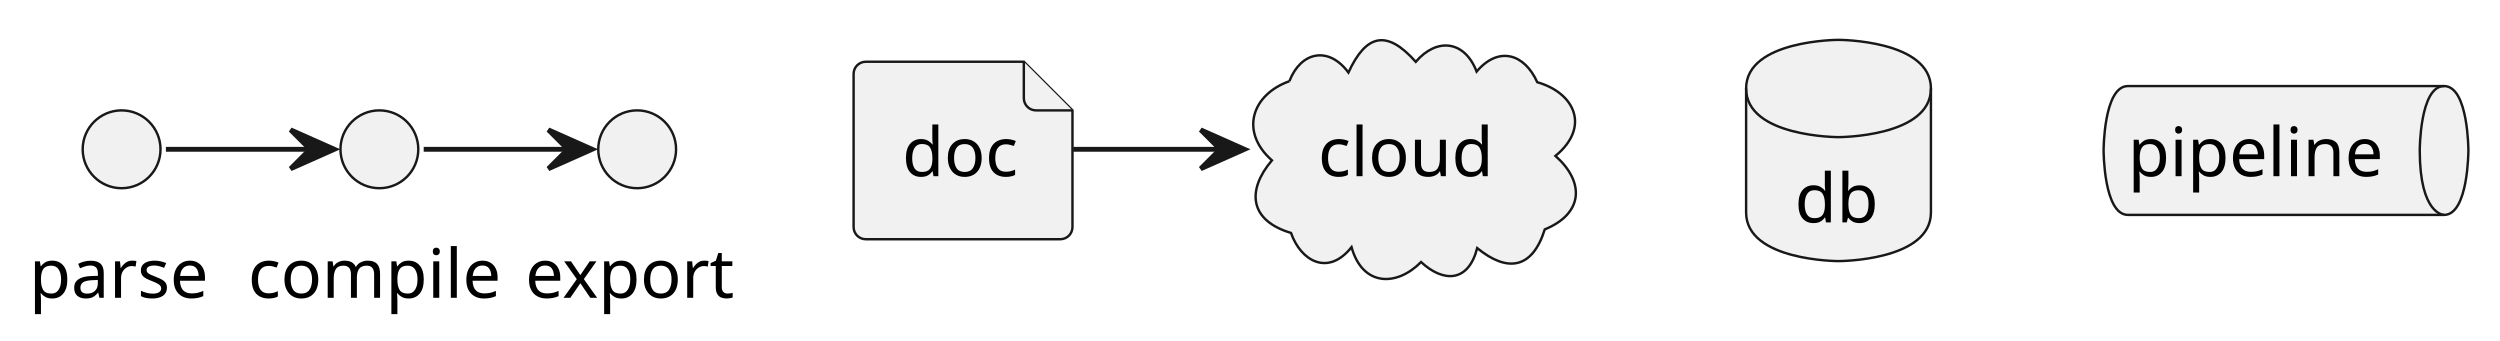
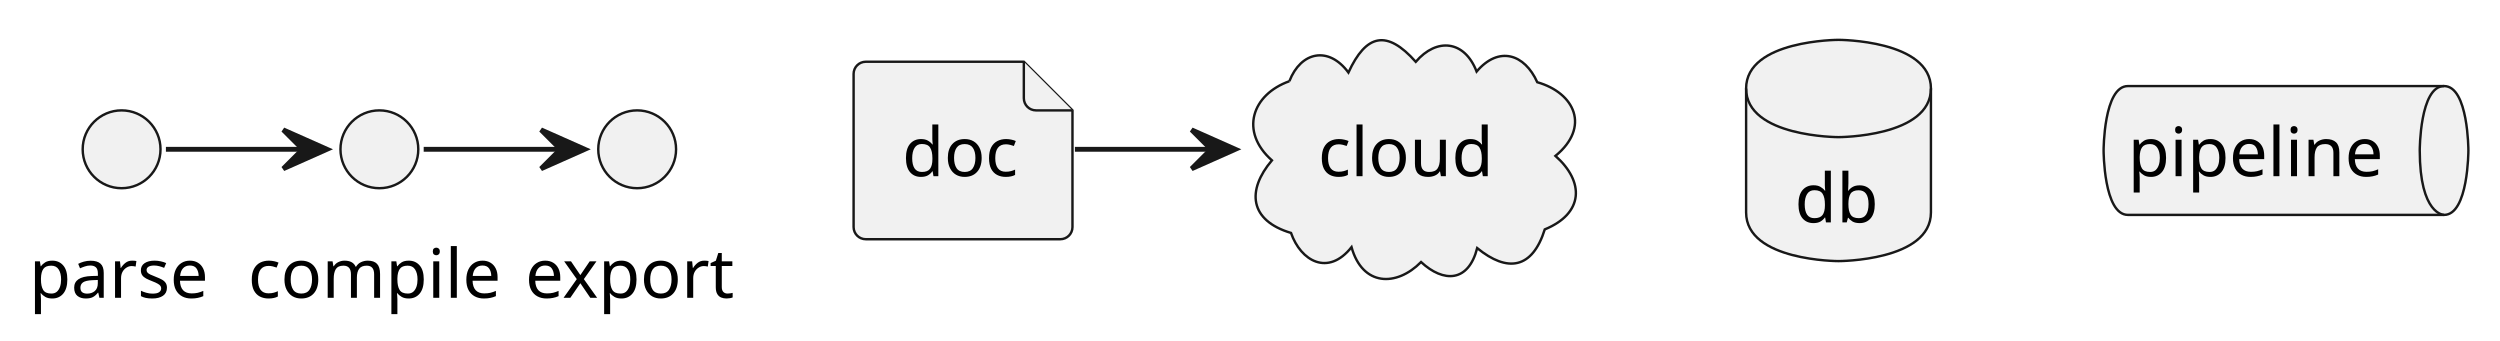
<svg xmlns="http://www.w3.org/2000/svg" contentStyleType="text/css" height="70px" preserveAspectRatio="none" style="width:514px;height:70px;background:#FFFFFF;" version="1.1" viewBox="0 0 514 70" width="514px" zoomAndPan="magnify">
  <defs />
  <g>
    <g id="elem_parse">
      <ellipse cx="25" cy="30.695" fill="#F1F1F1" rx="8" ry="8" style="stroke:#181818;stroke-width:0.5;" />
      <text fill="#000000" font-family="sans-serif" font-size="14" lengthAdjust="spacing" textLength="38" x="6" y="61.23">parse</text>
    </g>
    <g id="elem_compile">
      <ellipse cx="78" cy="30.695" fill="#F1F1F1" rx="8" ry="8" style="stroke:#181818;stroke-width:0.5;" />
      <text fill="#000000" font-family="sans-serif" font-size="14" lengthAdjust="spacing" textLength="54" x="51" y="61.23">compile</text>
    </g>
    <g id="elem_export">
      <ellipse cx="131" cy="30.695" fill="#F1F1F1" rx="8" ry="8" style="stroke:#181818;stroke-width:0.5;" />
      <text fill="#000000" font-family="sans-serif" font-size="14" lengthAdjust="spacing" textLength="46" x="108" y="61.23">export</text>
    </g>
    <g id="elem_db">
      <path d="M359,18.195 C359,8.195 378,8.195 378,8.195 C378,8.195 397,8.195 397,18.195 L397,43.683 C397,53.683 378,53.683 378,53.683 C378,53.683 359,53.683 359,43.683 L359,18.195 " fill="#F1F1F1" style="stroke:#181818;stroke-width:0.5;" />
      <path d="M359,18.195 C359,28.195 378,28.195 378,28.195 C378,28.195 397,28.195 397,18.195 " fill="none" style="stroke:#181818;stroke-width:0.5;" />
      <text fill="#000000" font-family="sans-serif" font-size="14" lengthAdjust="spacing" textLength="18" x="369" y="45.73">db</text>
    </g>
    <g id="elem_cloud">
      <path d="M265.095,16.697 C267.456,10.598 273.164,9.399 277.234,14.911 C280.876,7.016 285.116,6 291.08,12.708 C295.393,7.687 301.115,8.272 303.592,14.712 C308.156,9.362 313.458,11.086 316.061,16.901 C323.821,19.122 326.997,26.143 319.801,32.055 C325.808,37.395 325.63,43.867 317.605,47.167 C315.048,55.316 309.928,56.079 303.713,51.013 C301.901,58.066 296.796,58.16 292.171,53.878 C287.094,59.008 280.122,58.873 277.874,50.812 C273.073,56.885 267.449,53.683 265.431,47.893 C256.884,45.337 256.259,39.152 261.505,32.968 C254.819,27.058 257.407,19.436 265.095,16.697 " fill="#F1F1F1" style="stroke:#181818;stroke-width:0.5;" />
      <text fill="#000000" font-family="sans-serif" font-size="14" lengthAdjust="spacing" textLength="38" x="271" y="36.23">cloud</text>
    </g>
    <g id="elem_doc">
      <path d="M175.5,15.195 L175.5,46.683 A2.5,2.5 0 0 0 178,49.183 L218,49.183 A2.5,2.5 0 0 0 220.5,46.683 L220.5,22.695 L210.5,12.695 L178,12.695 A2.5,2.5 0 0 0 175.5,15.195 " fill="#F1F1F1" style="stroke:#181818;stroke-width:0.5;" />
      <path d="M210.5,12.695 L210.5,20.195 A2.5,2.5 0 0 0 213,22.695 L220.5,22.695 " fill="#F1F1F1" style="stroke:#181818;stroke-width:0.5;" />
      <text fill="#000000" font-family="sans-serif" font-size="14" lengthAdjust="spacing" textLength="25" x="185.5" y="36.23">doc</text>
    </g>
    <g id="elem_pipeline">
      <path d="M437.5,17.695 L502.5,17.695 C507.5,17.695 507.5,30.939 507.5,30.939 C507.5,30.939 507.5,44.183 502.5,44.183 L437.5,44.183 C432.5,44.183 432.5,30.939 432.5,30.939 C432.5,30.939 432.5,17.695 437.5,17.695 " fill="#F1F1F1" style="stroke:#181818;stroke-width:0.5;" />
      <path d="M502.5,17.695 C497.5,17.695 497.5,30.939 497.5,30.939 C497.5,44.183 502.5,44.183 502.5,44.183 " fill="none" style="stroke:#181818;stroke-width:0.5;" />
      <text fill="#000000" font-family="sans-serif" font-size="14" lengthAdjust="spacing" textLength="55" x="437.5" y="36.23">pipeline</text>
    </g>
    <g id="link_parse_compile">
-       <path d="M34.11,30.695 C43.94,30.695 53.77,30.695 63.6,30.695 " fill="none" id="parse-to-compile" style="stroke:#181818;stroke-width:1.0;" />
-       <polygon fill="#181818" points="68.74,30.695,59.74,26.695,63.74,30.695,59.74,34.695,68.74,30.695" style="stroke:#181818;stroke-width:1.0;" />
+       <path d="M34.11,30.695 C43.49,30.695 52.87,30.695 62.25,30.695 " fill="none" id="parse-to-compile" style="stroke:#181818;stroke-width:1.0;" />
+       <polygon fill="#181818" points="67.23,30.695,58.23,26.695,62.23,30.695,58.23,34.695,67.23,30.695" style="stroke:#181818;stroke-width:1.0;" />
    </g>
    <g id="link_compile_export">
-       <path d="M87.11,30.695 C96.94,30.695 106.77,30.695 116.6,30.695 " fill="none" id="compile-to-export" style="stroke:#181818;stroke-width:1.0;" />
-       <polygon fill="#181818" points="121.74,30.695,112.74,26.695,116.74,30.695,112.74,34.695,121.74,30.695" style="stroke:#181818;stroke-width:1.0;" />
+       <path d="M87.11,30.695 C96.49,30.695 105.87,30.695 115.25,30.695 " fill="none" id="compile-to-export" style="stroke:#181818;stroke-width:1.0;" />
+       <polygon fill="#181818" points="120.23,30.695,111.23,26.695,115.23,30.695,111.23,34.695,120.23,30.695" style="stroke:#181818;stroke-width:1.0;" />
    </g>
    <g id="link_doc_cloud">
-       <path d="M220.64,30.695 C230.64,30.695 240.64,30.695 250.63,30.695 " fill="none" id="doc-to-cloud" style="stroke:#181818;stroke-width:1.0;" />
-       <polygon fill="#181818" points="255.86,30.695,246.86,26.695,250.86,30.695,246.86,34.695,255.86,30.695" style="stroke:#181818;stroke-width:1.0;" />
+       <path d="M221,30.695 C230.34,30.695 239.69,30.695 249.03,30.695 " fill="none" id="doc-to-cloud" style="stroke:#181818;stroke-width:1.0;" />
+       <polygon fill="#181818" points="253.99,30.695,244.99,26.695,248.99,30.695,244.99,34.695,253.99,30.695" style="stroke:#181818;stroke-width:1.0;" />
    </g>
  </g>
</svg>
